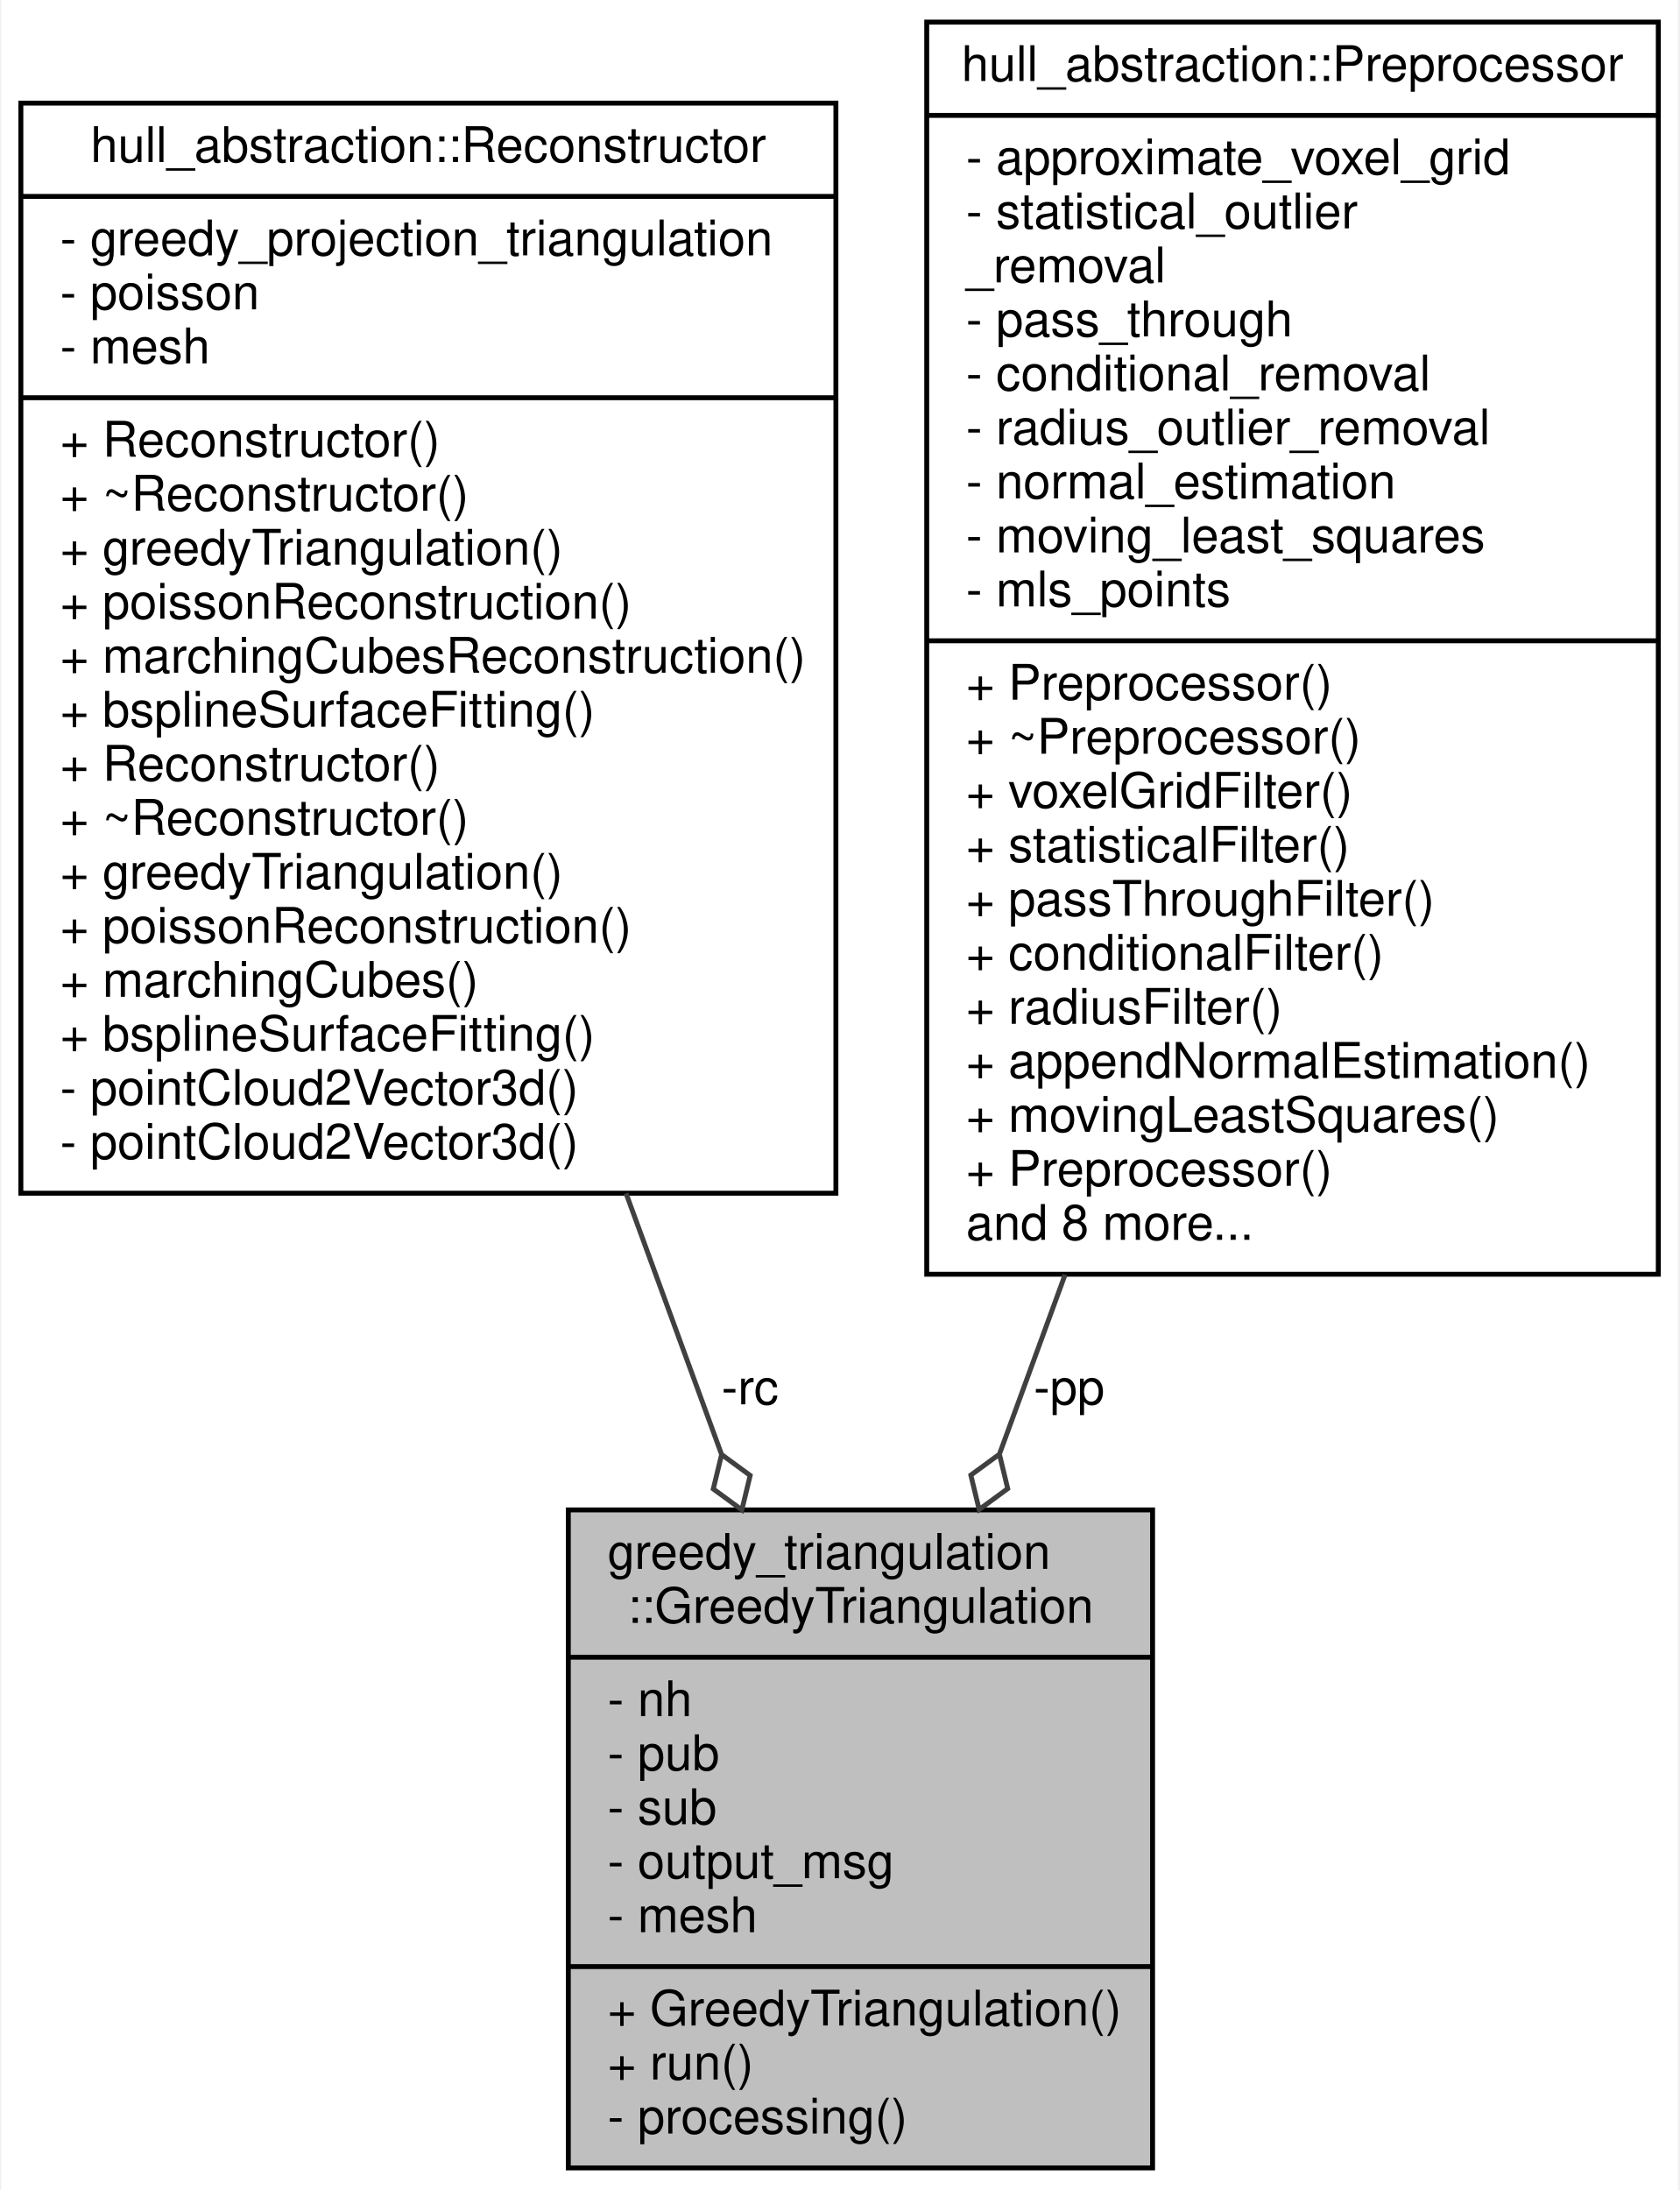
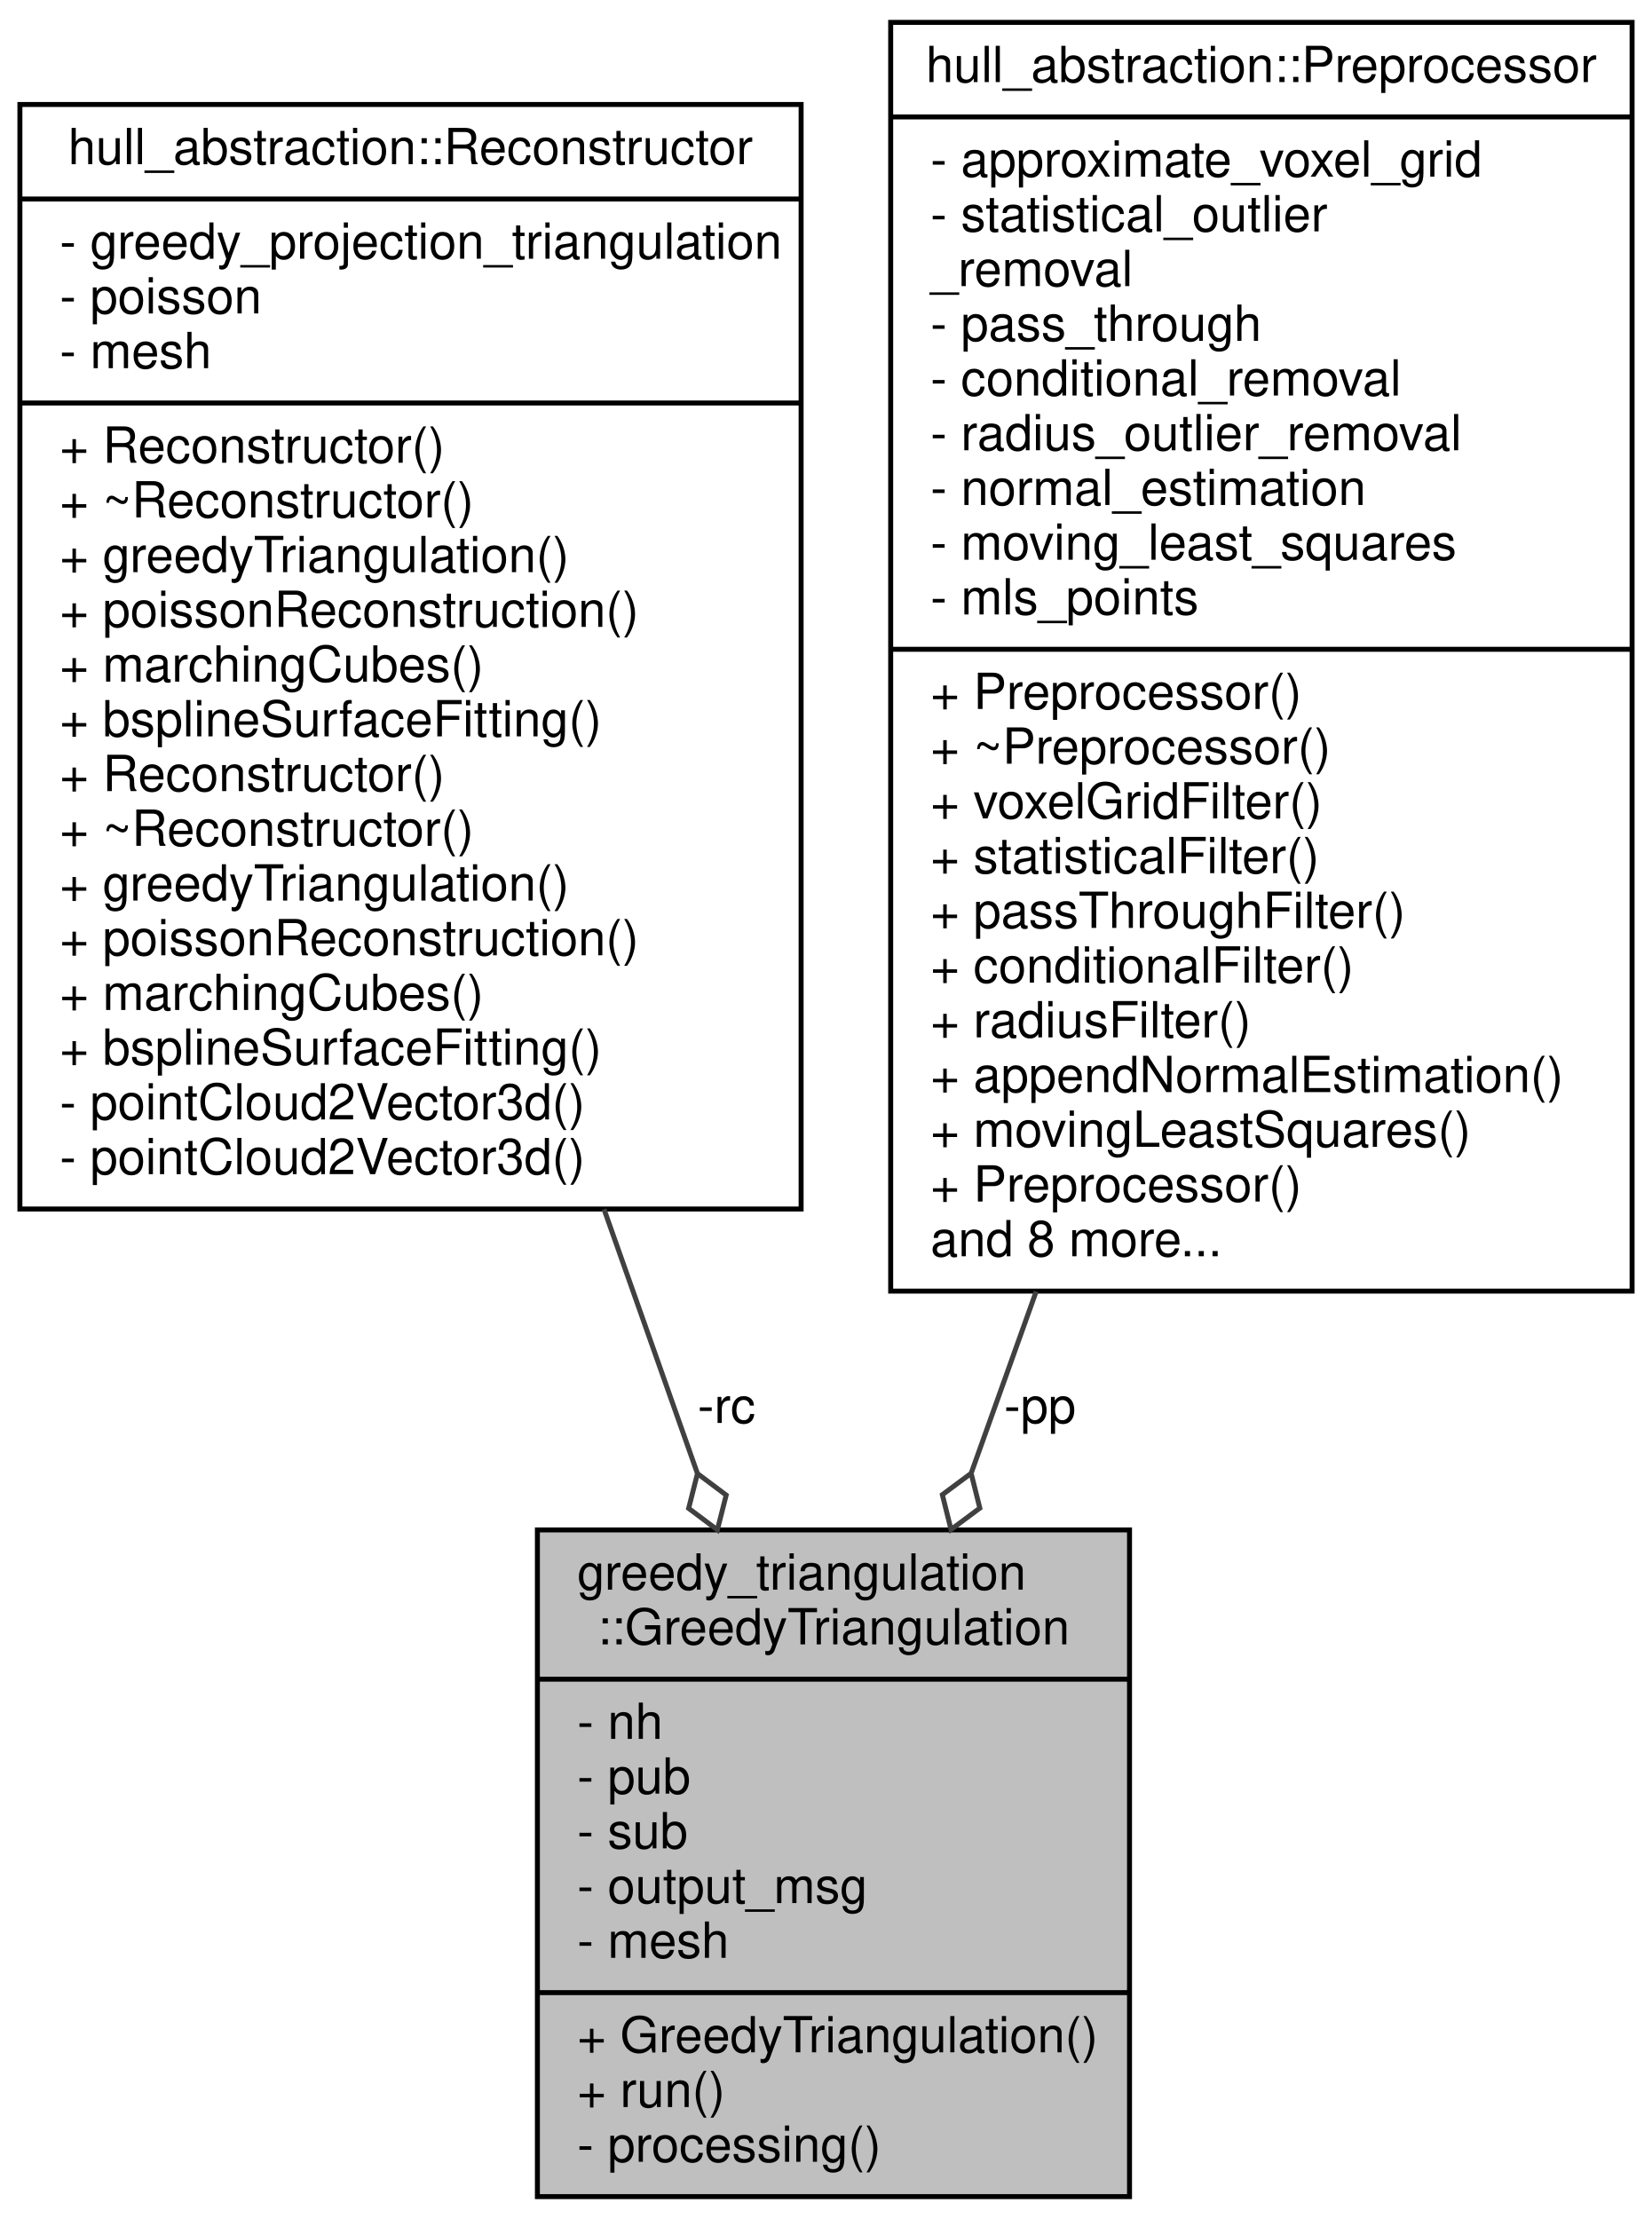
- <svg xmlns="http://www.w3.org/2000/svg" xmlns:xlink="http://www.w3.org/1999/xlink" width="342pt" height="446pt" viewBox="0.00 0.00 341.50 446.00">
+ <svg xmlns="http://www.w3.org/2000/svg" xmlns:xlink="http://www.w3.org/1999/xlink" width="332pt" height="446pt" viewBox="0.00 0.00 332.00 446.00">
  <g id="graph0" class="graph" transform="scale(1 1) rotate(0) translate(4 442)">
-     <polygon fill="white" stroke="none" points="-4,4 -4,-442 337.5,-442 337.5,4 -4,4" />
+     <polygon fill="white" stroke="none" points="-4,4 -4,-442 328,-442 328,4 -4,4" />
    <g id="node1" class="node">
-       <polygon fill="#bfbfbf" stroke="black" points="111.5,-0.5 111.5,-134.5 230.5,-134.5 230.5,-0.5 111.5,-0.5" />
-       <text text-anchor="start" x="119.5" y="-122.5" font-family="Helvetica,sans-Serif" font-size="10.00">greedy_triangulation</text>
-       <text text-anchor="middle" x="171" y="-111.5" font-family="Helvetica,sans-Serif" font-size="10.00">::GreedyTriangulation</text>
-       <polyline fill="none" stroke="black" points="111.5,-104.5 230.5,-104.5 " />
-       <text text-anchor="start" x="119.5" y="-92.5" font-family="Helvetica,sans-Serif" font-size="10.00">- nh</text>
-       <text text-anchor="start" x="119.5" y="-81.5" font-family="Helvetica,sans-Serif" font-size="10.00">- pub</text>
-       <text text-anchor="start" x="119.5" y="-70.5" font-family="Helvetica,sans-Serif" font-size="10.00">- sub</text>
-       <text text-anchor="start" x="119.5" y="-59.5" font-family="Helvetica,sans-Serif" font-size="10.00">- output_msg</text>
-       <text text-anchor="start" x="119.5" y="-48.5" font-family="Helvetica,sans-Serif" font-size="10.00">- mesh</text>
-       <polyline fill="none" stroke="black" points="111.5,-41.5 230.5,-41.5 " />
-       <text text-anchor="start" x="119.5" y="-29.5" font-family="Helvetica,sans-Serif" font-size="10.00">+ GreedyTriangulation()</text>
-       <text text-anchor="start" x="119.5" y="-18.5" font-family="Helvetica,sans-Serif" font-size="10.00">+ run()</text>
-       <text text-anchor="start" x="119.5" y="-7.5" font-family="Helvetica,sans-Serif" font-size="10.00">- processing()</text>
+       <polygon fill="#bfbfbf" stroke="black" points="104,-0.5 104,-134.5 223,-134.5 223,-0.5 104,-0.5" />
+       <text text-anchor="start" x="112" y="-122.5" font-family="Helvetica,sans-Serif" font-size="10.00">greedy_triangulation</text>
+       <text text-anchor="middle" x="163.5" y="-111.5" font-family="Helvetica,sans-Serif" font-size="10.00">::GreedyTriangulation</text>
+       <polyline fill="none" stroke="black" points="104,-104.5 223,-104.5 " />
+       <text text-anchor="start" x="112" y="-92.5" font-family="Helvetica,sans-Serif" font-size="10.00">- nh</text>
+       <text text-anchor="start" x="112" y="-81.5" font-family="Helvetica,sans-Serif" font-size="10.00">- pub</text>
+       <text text-anchor="start" x="112" y="-70.5" font-family="Helvetica,sans-Serif" font-size="10.00">- sub</text>
+       <text text-anchor="start" x="112" y="-59.5" font-family="Helvetica,sans-Serif" font-size="10.00">- output_msg</text>
+       <text text-anchor="start" x="112" y="-48.5" font-family="Helvetica,sans-Serif" font-size="10.00">- mesh</text>
+       <polyline fill="none" stroke="black" points="104,-41.5 223,-41.5 " />
+       <text text-anchor="start" x="112" y="-29.5" font-family="Helvetica,sans-Serif" font-size="10.00">+ GreedyTriangulation()</text>
+       <text text-anchor="start" x="112" y="-18.5" font-family="Helvetica,sans-Serif" font-size="10.00">+ run()</text>
+       <text text-anchor="start" x="112" y="-7.5" font-family="Helvetica,sans-Serif" font-size="10.00">- processing()</text>
    </g>
    <g id="node2" class="node">
      <g id="a_node2">
        <a xlink:href="classhull__abstraction_1_1_reconstructor.html" target="_top" xlink:title="The Reconstructor class. ">
-           <polygon fill="white" stroke="black" points="0,-199 0,-421 166,-421 166,-199 0,-199" />
-           <text text-anchor="middle" x="83" y="-409" font-family="Helvetica,sans-Serif" font-size="10.00">hull_abstraction::Reconstructor</text>
-           <polyline fill="none" stroke="black" points="0,-402 166,-402 " />
+           <polygon fill="white" stroke="black" points="0,-199 0,-421 157,-421 157,-199 0,-199" />
+           <text text-anchor="middle" x="78.5" y="-409" font-family="Helvetica,sans-Serif" font-size="10.00">hull_abstraction::Reconstructor</text>
+           <polyline fill="none" stroke="black" points="0,-402 157,-402 " />
          <text text-anchor="start" x="8" y="-390" font-family="Helvetica,sans-Serif" font-size="10.00">- greedy_projection_triangulation</text>
          <text text-anchor="start" x="8" y="-379" font-family="Helvetica,sans-Serif" font-size="10.00">- poisson</text>
          <text text-anchor="start" x="8" y="-368" font-family="Helvetica,sans-Serif" font-size="10.00">- mesh</text>
-           <polyline fill="none" stroke="black" points="0,-361 166,-361 " />
+           <polyline fill="none" stroke="black" points="0,-361 157,-361 " />
          <text text-anchor="start" x="8" y="-349" font-family="Helvetica,sans-Serif" font-size="10.00">+ Reconstructor()</text>
          <text text-anchor="start" x="8" y="-338" font-family="Helvetica,sans-Serif" font-size="10.00">+ ~Reconstructor()</text>
          <text text-anchor="start" x="8" y="-327" font-family="Helvetica,sans-Serif" font-size="10.00">+ greedyTriangulation()</text>
          <text text-anchor="start" x="8" y="-316" font-family="Helvetica,sans-Serif" font-size="10.00">+ poissonReconstruction()</text>
-           <text text-anchor="start" x="8" y="-305" font-family="Helvetica,sans-Serif" font-size="10.00">+ marchingCubesReconstruction()</text>
+           <text text-anchor="start" x="8" y="-305" font-family="Helvetica,sans-Serif" font-size="10.00">+ marchingCubes()</text>
          <text text-anchor="start" x="8" y="-294" font-family="Helvetica,sans-Serif" font-size="10.00">+ bsplineSurfaceFitting()</text>
          <text text-anchor="start" x="8" y="-283" font-family="Helvetica,sans-Serif" font-size="10.00">+ Reconstructor()</text>
          <text text-anchor="start" x="8" y="-272" font-family="Helvetica,sans-Serif" font-size="10.00">+ ~Reconstructor()</text>
          <text text-anchor="start" x="8" y="-261" font-family="Helvetica,sans-Serif" font-size="10.00">+ greedyTriangulation()</text>
          <text text-anchor="start" x="8" y="-250" font-family="Helvetica,sans-Serif" font-size="10.00">+ poissonReconstruction()</text>
          <text text-anchor="start" x="8" y="-239" font-family="Helvetica,sans-Serif" font-size="10.00">+ marchingCubes()</text>
          <text text-anchor="start" x="8" y="-228" font-family="Helvetica,sans-Serif" font-size="10.00">+ bsplineSurfaceFitting()</text>
          <text text-anchor="start" x="8" y="-217" font-family="Helvetica,sans-Serif" font-size="10.00">- pointCloud2Vector3d()</text>
          <text text-anchor="start" x="8" y="-206" font-family="Helvetica,sans-Serif" font-size="10.00">- pointCloud2Vector3d()</text>
        </a>
      </g>
    </g>
    <g id="edge1" class="edge">
-       <path fill="none" stroke="#404040" d="M123.266,-198.956C129.811,-181.068 136.467,-162.876 142.65,-145.98" />
-       <polygon fill="none" stroke="#404040" points="142.723,-145.779 141.029,-138.77 146.847,-134.51 148.541,-141.519 142.723,-145.779" />
-       <text text-anchor="middle" x="148.5" y="-156" font-family="Helvetica,sans-Serif" font-size="10.00"> -rc</text>
+       <path fill="none" stroke="#404040" d="M117.393,-198.956C123.715,-181.068 130.145,-162.876 136.116,-145.98" />
+       <polygon fill="none" stroke="#404040" points="136.171,-145.824 134.399,-138.834 140.17,-134.51 141.942,-141.5 136.171,-145.824" />
+       <text text-anchor="middle" x="142" y="-156" font-family="Helvetica,sans-Serif" font-size="10.00"> -rc</text>
    </g>
    <g id="node3" class="node">
      <g id="a_node3">
        <a xlink:href="classhull__abstraction_1_1_preprocessor.html" target="_top" xlink:title="The Preprocessor class. ">
-           <polygon fill="white" stroke="black" points="184.5,-182.5 184.5,-437.5 333.5,-437.5 333.5,-182.5 184.5,-182.5" />
-           <text text-anchor="middle" x="259" y="-425.5" font-family="Helvetica,sans-Serif" font-size="10.00">hull_abstraction::Preprocessor</text>
-           <polyline fill="none" stroke="black" points="184.5,-418.5 333.5,-418.5 " />
-           <text text-anchor="start" x="192.5" y="-406.5" font-family="Helvetica,sans-Serif" font-size="10.00">- approximate_voxel_grid</text>
-           <text text-anchor="start" x="192.5" y="-395.5" font-family="Helvetica,sans-Serif" font-size="10.00">- statistical_outlier</text>
-           <text text-anchor="start" x="192.5" y="-384.5" font-family="Helvetica,sans-Serif" font-size="10.00">_removal</text>
-           <text text-anchor="start" x="192.5" y="-373.5" font-family="Helvetica,sans-Serif" font-size="10.00">- pass_through</text>
-           <text text-anchor="start" x="192.5" y="-362.5" font-family="Helvetica,sans-Serif" font-size="10.00">- conditional_removal</text>
-           <text text-anchor="start" x="192.5" y="-351.5" font-family="Helvetica,sans-Serif" font-size="10.00">- radius_outlier_removal</text>
-           <text text-anchor="start" x="192.5" y="-340.5" font-family="Helvetica,sans-Serif" font-size="10.00">- normal_estimation</text>
-           <text text-anchor="start" x="192.5" y="-329.5" font-family="Helvetica,sans-Serif" font-size="10.00">- moving_least_squares</text>
-           <text text-anchor="start" x="192.5" y="-318.5" font-family="Helvetica,sans-Serif" font-size="10.00">- mls_points</text>
-           <polyline fill="none" stroke="black" points="184.5,-311.5 333.5,-311.5 " />
-           <text text-anchor="start" x="192.5" y="-299.5" font-family="Helvetica,sans-Serif" font-size="10.00">+ Preprocessor()</text>
-           <text text-anchor="start" x="192.5" y="-288.5" font-family="Helvetica,sans-Serif" font-size="10.00">+ ~Preprocessor()</text>
-           <text text-anchor="start" x="192.5" y="-277.5" font-family="Helvetica,sans-Serif" font-size="10.00">+ voxelGridFilter()</text>
-           <text text-anchor="start" x="192.5" y="-266.5" font-family="Helvetica,sans-Serif" font-size="10.00">+ statisticalFilter()</text>
-           <text text-anchor="start" x="192.5" y="-255.5" font-family="Helvetica,sans-Serif" font-size="10.00">+ passThroughFilter()</text>
-           <text text-anchor="start" x="192.5" y="-244.5" font-family="Helvetica,sans-Serif" font-size="10.00">+ conditionalFilter()</text>
-           <text text-anchor="start" x="192.5" y="-233.5" font-family="Helvetica,sans-Serif" font-size="10.00">+ radiusFilter()</text>
-           <text text-anchor="start" x="192.5" y="-222.5" font-family="Helvetica,sans-Serif" font-size="10.00">+ appendNormalEstimation()</text>
-           <text text-anchor="start" x="192.5" y="-211.5" font-family="Helvetica,sans-Serif" font-size="10.00">+ movingLeastSquares()</text>
-           <text text-anchor="start" x="192.5" y="-200.5" font-family="Helvetica,sans-Serif" font-size="10.00">+ Preprocessor()</text>
-           <text text-anchor="start" x="192.5" y="-189.5" font-family="Helvetica,sans-Serif" font-size="10.00">and 8 more...</text>
+           <polygon fill="white" stroke="black" points="175,-182.5 175,-437.5 324,-437.5 324,-182.5 175,-182.5" />
+           <text text-anchor="middle" x="249.5" y="-425.5" font-family="Helvetica,sans-Serif" font-size="10.00">hull_abstraction::Preprocessor</text>
+           <polyline fill="none" stroke="black" points="175,-418.5 324,-418.5 " />
+           <text text-anchor="start" x="183" y="-406.5" font-family="Helvetica,sans-Serif" font-size="10.00">- approximate_voxel_grid</text>
+           <text text-anchor="start" x="183" y="-395.5" font-family="Helvetica,sans-Serif" font-size="10.00">- statistical_outlier</text>
+           <text text-anchor="start" x="183" y="-384.5" font-family="Helvetica,sans-Serif" font-size="10.00">_removal</text>
+           <text text-anchor="start" x="183" y="-373.5" font-family="Helvetica,sans-Serif" font-size="10.00">- pass_through</text>
+           <text text-anchor="start" x="183" y="-362.5" font-family="Helvetica,sans-Serif" font-size="10.00">- conditional_removal</text>
+           <text text-anchor="start" x="183" y="-351.5" font-family="Helvetica,sans-Serif" font-size="10.00">- radius_outlier_removal</text>
+           <text text-anchor="start" x="183" y="-340.5" font-family="Helvetica,sans-Serif" font-size="10.00">- normal_estimation</text>
+           <text text-anchor="start" x="183" y="-329.5" font-family="Helvetica,sans-Serif" font-size="10.00">- moving_least_squares</text>
+           <text text-anchor="start" x="183" y="-318.5" font-family="Helvetica,sans-Serif" font-size="10.00">- mls_points</text>
+           <polyline fill="none" stroke="black" points="175,-311.5 324,-311.5 " />
+           <text text-anchor="start" x="183" y="-299.5" font-family="Helvetica,sans-Serif" font-size="10.00">+ Preprocessor()</text>
+           <text text-anchor="start" x="183" y="-288.5" font-family="Helvetica,sans-Serif" font-size="10.00">+ ~Preprocessor()</text>
+           <text text-anchor="start" x="183" y="-277.5" font-family="Helvetica,sans-Serif" font-size="10.00">+ voxelGridFilter()</text>
+           <text text-anchor="start" x="183" y="-266.5" font-family="Helvetica,sans-Serif" font-size="10.00">+ statisticalFilter()</text>
+           <text text-anchor="start" x="183" y="-255.5" font-family="Helvetica,sans-Serif" font-size="10.00">+ passThroughFilter()</text>
+           <text text-anchor="start" x="183" y="-244.5" font-family="Helvetica,sans-Serif" font-size="10.00">+ conditionalFilter()</text>
+           <text text-anchor="start" x="183" y="-233.5" font-family="Helvetica,sans-Serif" font-size="10.00">+ radiusFilter()</text>
+           <text text-anchor="start" x="183" y="-222.5" font-family="Helvetica,sans-Serif" font-size="10.00">+ appendNormalEstimation()</text>
+           <text text-anchor="start" x="183" y="-211.5" font-family="Helvetica,sans-Serif" font-size="10.00">+ movingLeastSquares()</text>
+           <text text-anchor="start" x="183" y="-200.5" font-family="Helvetica,sans-Serif" font-size="10.00">+ Preprocessor()</text>
+           <text text-anchor="start" x="183" y="-189.5" font-family="Helvetica,sans-Serif" font-size="10.00">and 8 more...</text>
        </a>
      </g>
    </g>
    <g id="edge2" class="edge">
-       <path fill="none" stroke="#404040" d="M212.681,-182.411C208.147,-170.02 203.645,-157.719 199.371,-146.035" />
-       <polygon fill="none" stroke="#404040" points="199.302,-145.847 193.484,-141.587 195.178,-134.578 200.996,-138.838 199.302,-145.847" />
-       <text text-anchor="middle" x="213.5" y="-156" font-family="Helvetica,sans-Serif" font-size="10.00"> -pp</text>
+       <path fill="none" stroke="#404040" d="M204.233,-182.411C199.802,-170.02 195.404,-157.719 191.226,-146.035" />
+       <polygon fill="none" stroke="#404040" points="191.169,-145.877 185.383,-141.575 187.129,-134.578 192.915,-138.881 191.169,-145.877" />
+       <text text-anchor="middle" x="205" y="-156" font-family="Helvetica,sans-Serif" font-size="10.00"> -pp</text>
    </g>
  </g>
</svg>
